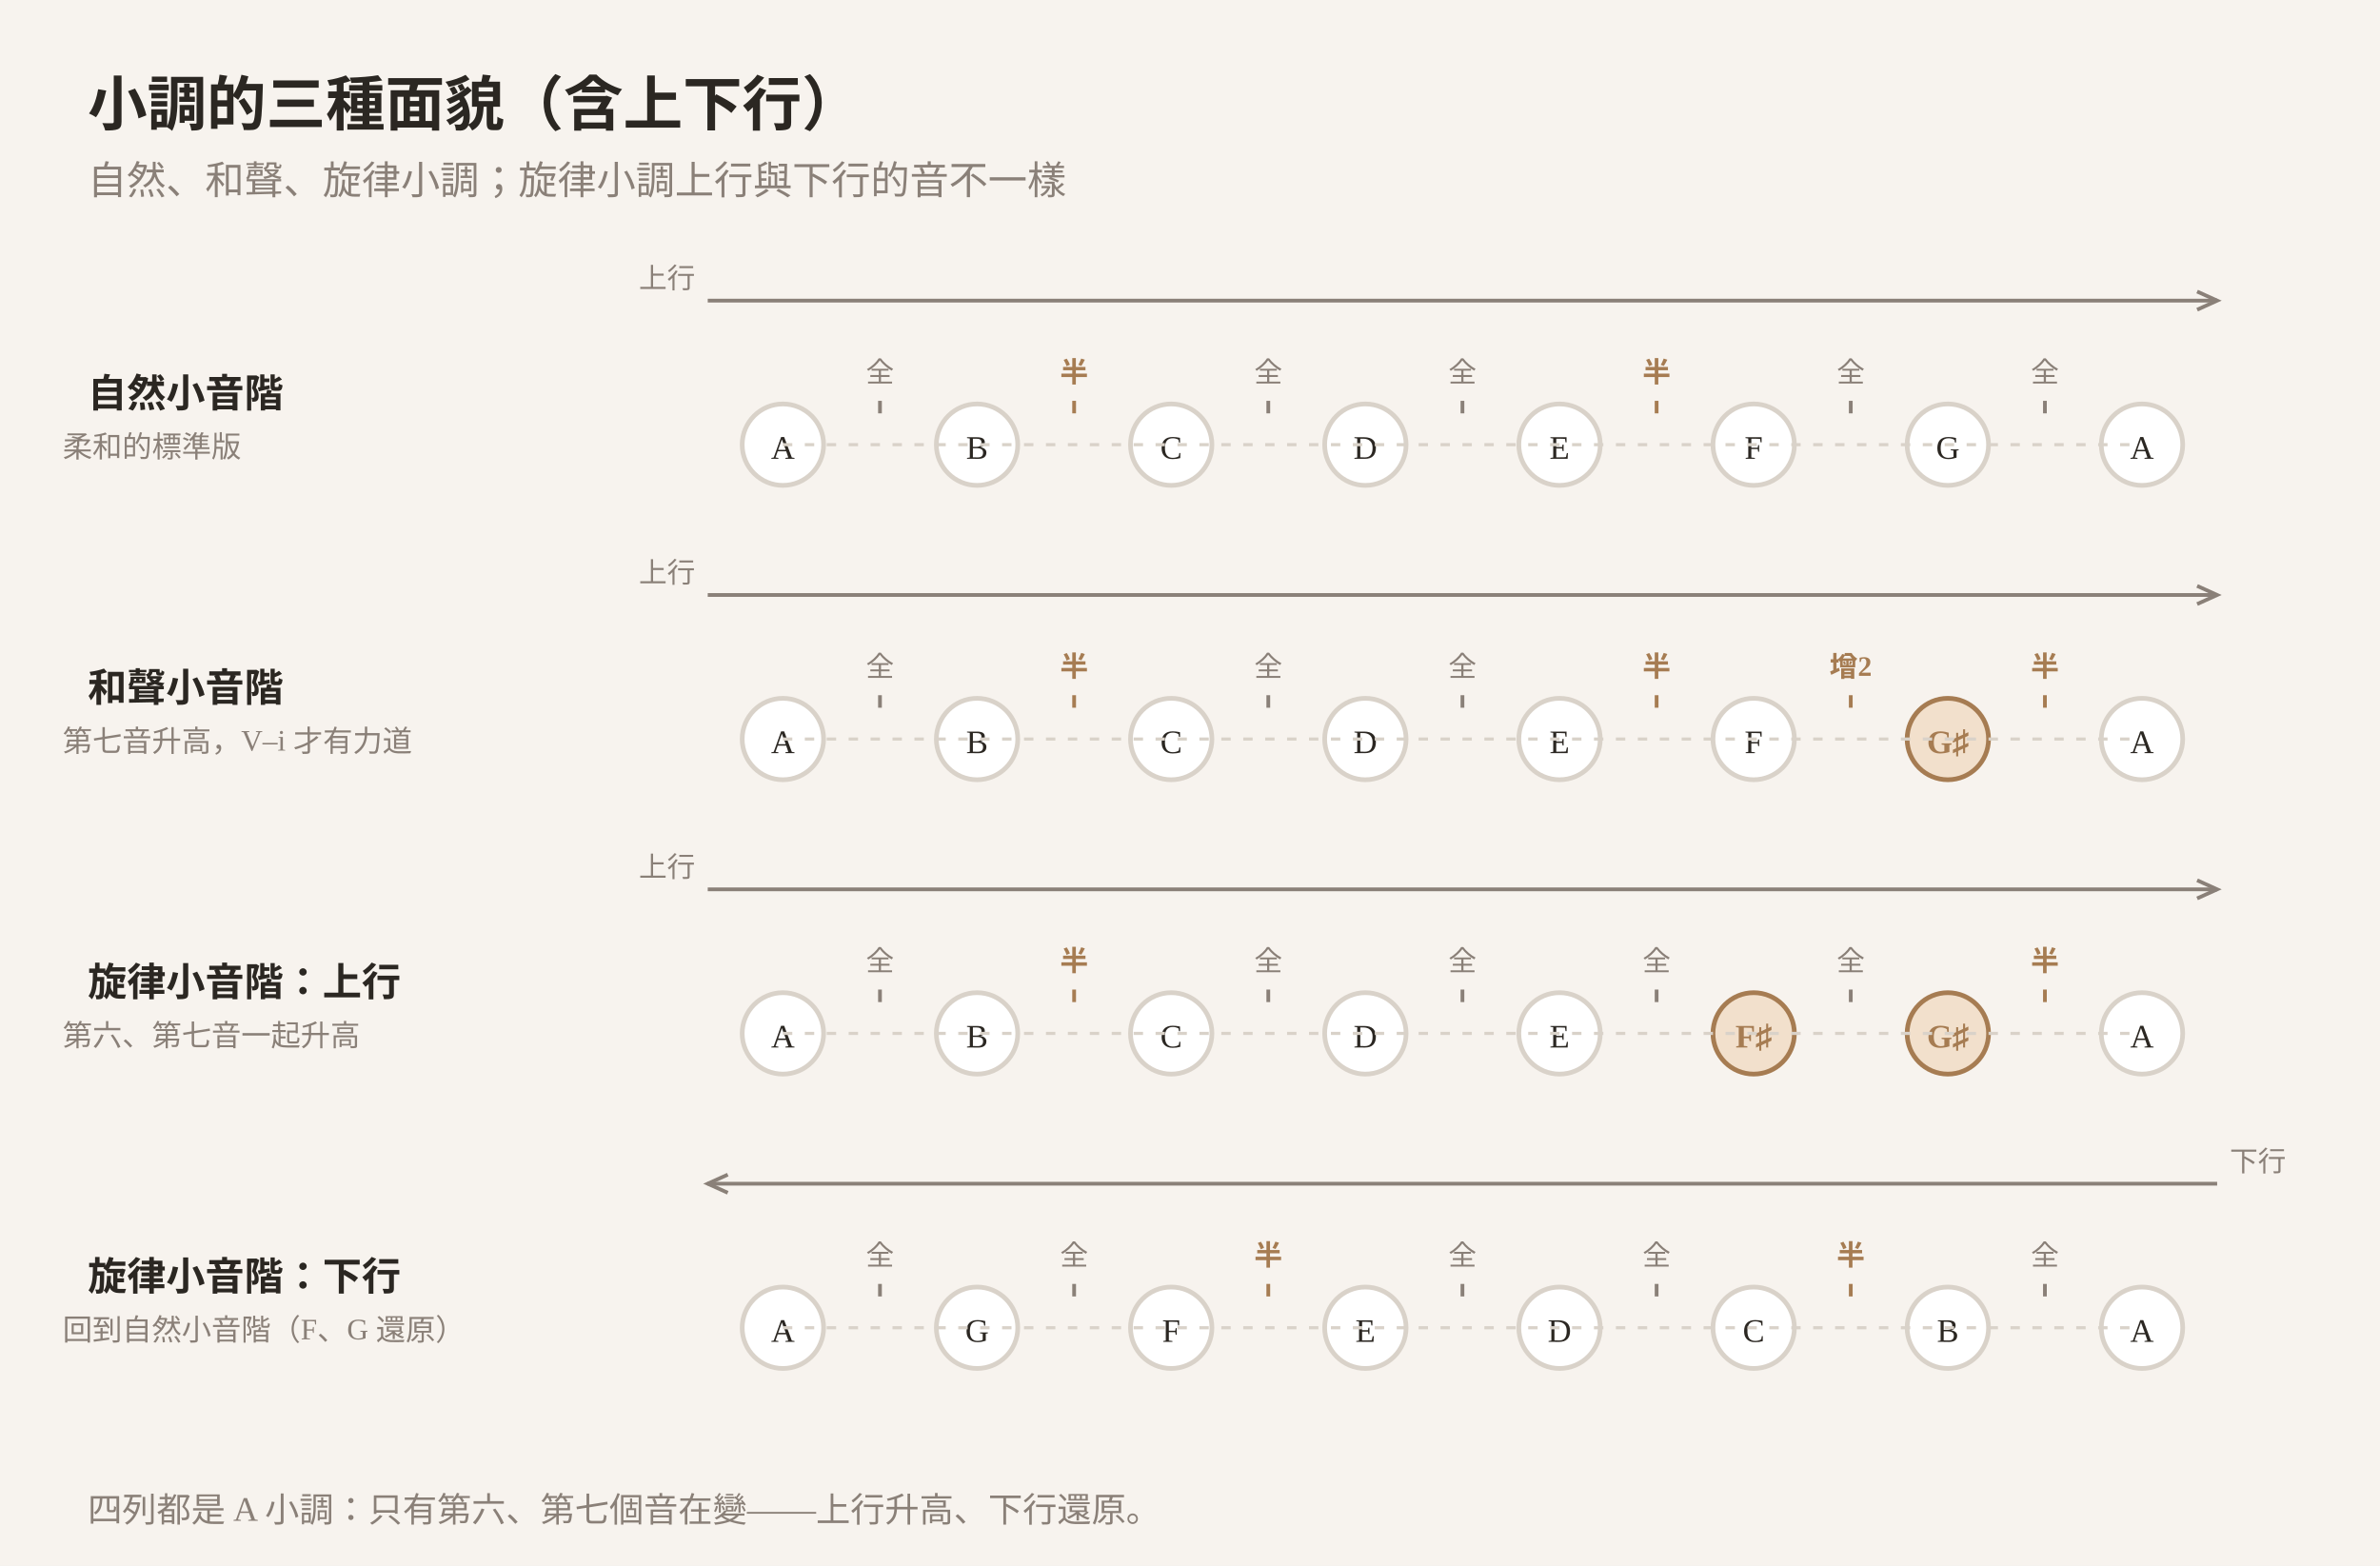
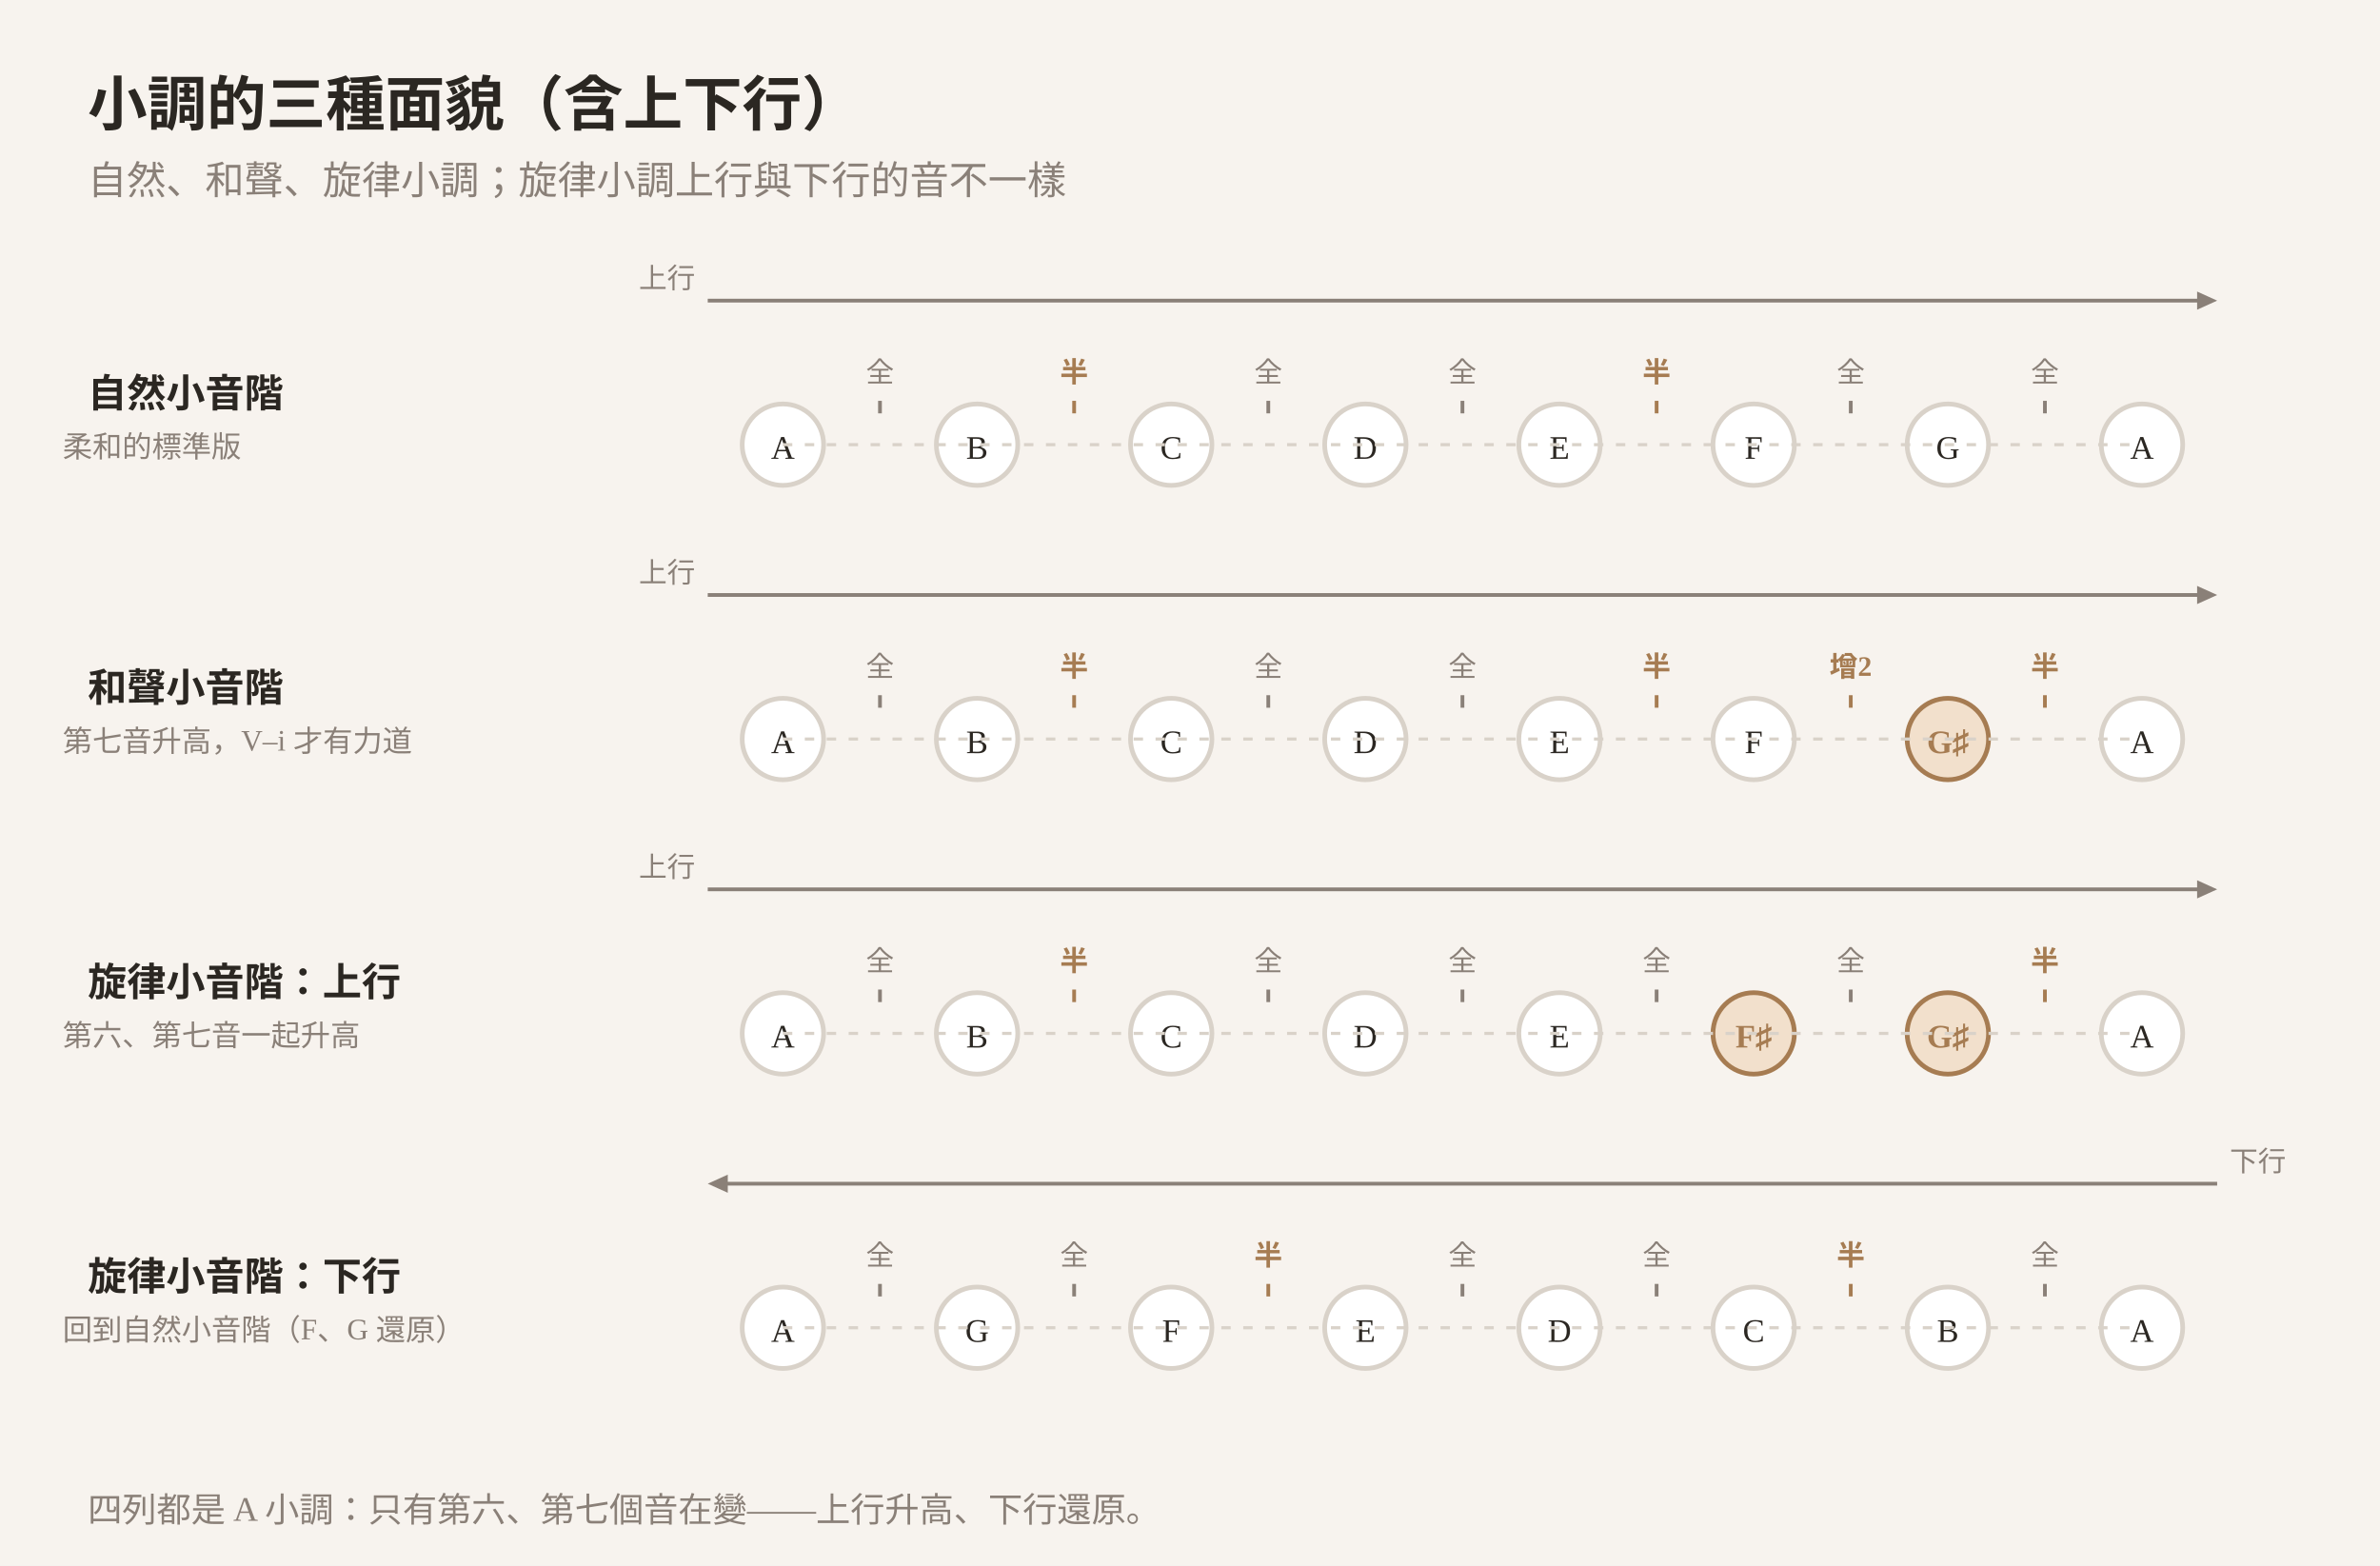
<svg xmlns="http://www.w3.org/2000/svg" viewBox="0 0 760 500" width="100%" role="img" aria-label="小調的三種面貌（含上下行）">
  <rect width="760" height="500" fill="#f7f3ee" />
  <text x="28.0" y="40.0" font-size="19" text-anchor="start" fill="#2b2722" font-weight="700">小調的三種面貌（含上下行）</text>
  <text x="28.0" y="62.0" font-size="12.5" text-anchor="start" fill="#8a8078" font-weight="400">自然、和聲、旋律小調；旋律小調上行與下行的音不一樣</text>
  <text x="28.0" y="130.0" font-size="12.5" text-anchor="start" fill="#2b2722" font-weight="700">自然小音階</text>
  <text x="20.0" y="146.0" font-size="9.5" text-anchor="start" fill="#8a8078" font-weight="400">柔和的標準版</text>
-   <line x1="226.0" y1="96.0" x2="708.0" y2="96.0" stroke="#8a8078" stroke-width="1.2" />
-   <path d="M701.6 98.9 L708.0 96.0 L701.6 93.1" fill="none" stroke="#8a8078" stroke-width="1.2" />
+   <line x1="226.0" y1="96.0" x2="702.4" y2="96.0" stroke="#8a8078" stroke-width="1.2" />
+   <polygon points="708.0,96.0 701.6,98.9 701.6,93.1" fill="#8a8078" />
  <text x="222.0" y="92.0" font-size="9" text-anchor="end" fill="#8a8078" font-weight="400">上行</text>
  <line x1="281.0" y1="128.0" x2="281.0" y2="132.0" stroke="#8a8078" stroke-width="1.2" />
  <text x="281.0" y="122.0" font-size="9" text-anchor="middle" fill="#8a8078" font-weight="400">全</text>
  <circle cx="250.0" cy="142.0" r="13.0" fill="#fff" stroke="#d9d2c9" stroke-width="1.5" />
  <text x="250.0" y="146.5" font-size="10.5" text-anchor="middle" fill="#2b2722" font-weight="400">A</text>
  <line x1="343.0" y1="128.0" x2="343.0" y2="132.0" stroke="#A67C52" stroke-width="1.2" />
  <text x="343.0" y="122.0" font-size="9" text-anchor="middle" fill="#A67C52" font-weight="700">半</text>
  <circle cx="312.0" cy="142.0" r="13.0" fill="#fff" stroke="#d9d2c9" stroke-width="1.5" />
  <text x="312.0" y="146.5" font-size="10.5" text-anchor="middle" fill="#2b2722" font-weight="400">B</text>
  <line x1="405.0" y1="128.0" x2="405.0" y2="132.0" stroke="#8a8078" stroke-width="1.2" />
  <text x="405.0" y="122.0" font-size="9" text-anchor="middle" fill="#8a8078" font-weight="400">全</text>
  <circle cx="374.0" cy="142.0" r="13.0" fill="#fff" stroke="#d9d2c9" stroke-width="1.5" />
  <text x="374.0" y="146.5" font-size="10.5" text-anchor="middle" fill="#2b2722" font-weight="400">C</text>
  <line x1="467.0" y1="128.0" x2="467.0" y2="132.0" stroke="#8a8078" stroke-width="1.2" />
  <text x="467.0" y="122.0" font-size="9" text-anchor="middle" fill="#8a8078" font-weight="400">全</text>
  <circle cx="436.0" cy="142.0" r="13.0" fill="#fff" stroke="#d9d2c9" stroke-width="1.5" />
  <text x="436.0" y="146.5" font-size="10.5" text-anchor="middle" fill="#2b2722" font-weight="400">D</text>
  <line x1="529.0" y1="128.0" x2="529.0" y2="132.0" stroke="#A67C52" stroke-width="1.2" />
  <text x="529.0" y="122.0" font-size="9" text-anchor="middle" fill="#A67C52" font-weight="700">半</text>
  <circle cx="498.0" cy="142.0" r="13.0" fill="#fff" stroke="#d9d2c9" stroke-width="1.5" />
  <text x="498.0" y="146.5" font-size="10.5" text-anchor="middle" fill="#2b2722" font-weight="400">E</text>
  <line x1="591.0" y1="128.0" x2="591.0" y2="132.0" stroke="#8a8078" stroke-width="1.2" />
  <text x="591.0" y="122.0" font-size="9" text-anchor="middle" fill="#8a8078" font-weight="400">全</text>
  <circle cx="560.0" cy="142.0" r="13.0" fill="#fff" stroke="#d9d2c9" stroke-width="1.5" />
  <text x="560.0" y="146.5" font-size="10.5" text-anchor="middle" fill="#2b2722" font-weight="400">F</text>
  <line x1="653.0" y1="128.0" x2="653.0" y2="132.0" stroke="#8a8078" stroke-width="1.2" />
  <text x="653.0" y="122.0" font-size="9" text-anchor="middle" fill="#8a8078" font-weight="400">全</text>
  <circle cx="622.0" cy="142.0" r="13.0" fill="#fff" stroke="#d9d2c9" stroke-width="1.5" />
  <text x="622.0" y="146.5" font-size="10.5" text-anchor="middle" fill="#2b2722" font-weight="400">G</text>
  <circle cx="684.0" cy="142.0" r="13.0" fill="#fff" stroke="#d9d2c9" stroke-width="1.5" />
  <text x="684.0" y="146.5" font-size="10.5" text-anchor="middle" fill="#2b2722" font-weight="400">A</text>
  <line x1="250.0" y1="142.0" x2="684.0" y2="142.0" stroke="#d9d2c9" stroke-width="1" stroke-dasharray="3 4" />
  <text x="28.0" y="224.0" font-size="12.5" text-anchor="start" fill="#2b2722" font-weight="700">和聲小音階</text>
  <text x="20.0" y="240.0" font-size="9.5" text-anchor="start" fill="#8a8078" font-weight="400">第七音升高，V–i 才有力道</text>
-   <line x1="226.0" y1="190.0" x2="708.0" y2="190.0" stroke="#8a8078" stroke-width="1.2" />
-   <path d="M701.6 192.9 L708.0 190.0 L701.6 187.1" fill="none" stroke="#8a8078" stroke-width="1.2" />
+   <line x1="226.0" y1="190.0" x2="702.4" y2="190.0" stroke="#8a8078" stroke-width="1.2" />
+   <polygon points="708.0,190.0 701.6,192.9 701.6,187.1" fill="#8a8078" />
  <text x="222.0" y="186.0" font-size="9" text-anchor="end" fill="#8a8078" font-weight="400">上行</text>
  <line x1="281.0" y1="222.0" x2="281.0" y2="226.0" stroke="#8a8078" stroke-width="1.2" />
  <text x="281.0" y="216.0" font-size="9" text-anchor="middle" fill="#8a8078" font-weight="400">全</text>
  <circle cx="250.0" cy="236.0" r="13.0" fill="#fff" stroke="#d9d2c9" stroke-width="1.5" />
  <text x="250.0" y="240.5" font-size="10.5" text-anchor="middle" fill="#2b2722" font-weight="400">A</text>
  <line x1="343.0" y1="222.0" x2="343.0" y2="226.0" stroke="#A67C52" stroke-width="1.2" />
  <text x="343.0" y="216.0" font-size="9" text-anchor="middle" fill="#A67C52" font-weight="700">半</text>
  <circle cx="312.0" cy="236.0" r="13.0" fill="#fff" stroke="#d9d2c9" stroke-width="1.5" />
  <text x="312.0" y="240.5" font-size="10.5" text-anchor="middle" fill="#2b2722" font-weight="400">B</text>
  <line x1="405.0" y1="222.0" x2="405.0" y2="226.0" stroke="#8a8078" stroke-width="1.2" />
  <text x="405.0" y="216.0" font-size="9" text-anchor="middle" fill="#8a8078" font-weight="400">全</text>
  <circle cx="374.0" cy="236.0" r="13.0" fill="#fff" stroke="#d9d2c9" stroke-width="1.5" />
  <text x="374.0" y="240.5" font-size="10.5" text-anchor="middle" fill="#2b2722" font-weight="400">C</text>
  <line x1="467.0" y1="222.0" x2="467.0" y2="226.0" stroke="#8a8078" stroke-width="1.2" />
  <text x="467.0" y="216.0" font-size="9" text-anchor="middle" fill="#8a8078" font-weight="400">全</text>
  <circle cx="436.0" cy="236.0" r="13.0" fill="#fff" stroke="#d9d2c9" stroke-width="1.5" />
  <text x="436.0" y="240.5" font-size="10.5" text-anchor="middle" fill="#2b2722" font-weight="400">D</text>
  <line x1="529.0" y1="222.0" x2="529.0" y2="226.0" stroke="#A67C52" stroke-width="1.2" />
  <text x="529.0" y="216.0" font-size="9" text-anchor="middle" fill="#A67C52" font-weight="700">半</text>
  <circle cx="498.0" cy="236.0" r="13.0" fill="#fff" stroke="#d9d2c9" stroke-width="1.5" />
  <text x="498.0" y="240.5" font-size="10.5" text-anchor="middle" fill="#2b2722" font-weight="400">E</text>
  <line x1="591.0" y1="222.0" x2="591.0" y2="226.0" stroke="#A67C52" stroke-width="1.2" />
  <text x="591.0" y="216.0" font-size="9" text-anchor="middle" fill="#A67C52" font-weight="700">增2</text>
  <circle cx="560.0" cy="236.0" r="13.0" fill="#fff" stroke="#d9d2c9" stroke-width="1.5" />
  <text x="560.0" y="240.5" font-size="10.5" text-anchor="middle" fill="#2b2722" font-weight="400">F</text>
  <line x1="653.0" y1="222.0" x2="653.0" y2="226.0" stroke="#A67C52" stroke-width="1.2" />
  <text x="653.0" y="216.0" font-size="9" text-anchor="middle" fill="#A67C52" font-weight="700">半</text>
  <circle cx="622.0" cy="236.0" r="13.0" fill="#f2e0cc" stroke="#A67C52" stroke-width="1.5" />
  <text x="622.0" y="240.5" font-size="10.5" text-anchor="middle" fill="#A67C52" font-weight="700">G♯</text>
  <circle cx="684.0" cy="236.0" r="13.0" fill="#fff" stroke="#d9d2c9" stroke-width="1.5" />
  <text x="684.0" y="240.5" font-size="10.5" text-anchor="middle" fill="#2b2722" font-weight="400">A</text>
  <line x1="250.0" y1="236.0" x2="684.0" y2="236.0" stroke="#d9d2c9" stroke-width="1" stroke-dasharray="3 4" />
  <text x="28.0" y="318.0" font-size="12.5" text-anchor="start" fill="#2b2722" font-weight="700">旋律小音階：上行</text>
  <text x="20.0" y="334.0" font-size="9.5" text-anchor="start" fill="#8a8078" font-weight="400">第六、第七音一起升高</text>
-   <line x1="226.0" y1="284.0" x2="708.0" y2="284.0" stroke="#8a8078" stroke-width="1.2" />
-   <path d="M701.6 286.9 L708.0 284.0 L701.6 281.1" fill="none" stroke="#8a8078" stroke-width="1.2" />
+   <line x1="226.0" y1="284.0" x2="702.4" y2="284.0" stroke="#8a8078" stroke-width="1.2" />
+   <polygon points="708.0,284.0 701.6,286.9 701.6,281.1" fill="#8a8078" />
  <text x="222.0" y="280.0" font-size="9" text-anchor="end" fill="#8a8078" font-weight="400">上行</text>
  <line x1="281.0" y1="316.0" x2="281.0" y2="320.0" stroke="#8a8078" stroke-width="1.2" />
  <text x="281.0" y="310.0" font-size="9" text-anchor="middle" fill="#8a8078" font-weight="400">全</text>
  <circle cx="250.0" cy="330.0" r="13.0" fill="#fff" stroke="#d9d2c9" stroke-width="1.5" />
  <text x="250.0" y="334.5" font-size="10.5" text-anchor="middle" fill="#2b2722" font-weight="400">A</text>
  <line x1="343.0" y1="316.0" x2="343.0" y2="320.0" stroke="#A67C52" stroke-width="1.2" />
  <text x="343.0" y="310.0" font-size="9" text-anchor="middle" fill="#A67C52" font-weight="700">半</text>
  <circle cx="312.0" cy="330.0" r="13.0" fill="#fff" stroke="#d9d2c9" stroke-width="1.5" />
  <text x="312.0" y="334.5" font-size="10.5" text-anchor="middle" fill="#2b2722" font-weight="400">B</text>
  <line x1="405.0" y1="316.0" x2="405.0" y2="320.0" stroke="#8a8078" stroke-width="1.2" />
  <text x="405.0" y="310.0" font-size="9" text-anchor="middle" fill="#8a8078" font-weight="400">全</text>
  <circle cx="374.0" cy="330.0" r="13.0" fill="#fff" stroke="#d9d2c9" stroke-width="1.5" />
  <text x="374.0" y="334.5" font-size="10.5" text-anchor="middle" fill="#2b2722" font-weight="400">C</text>
  <line x1="467.0" y1="316.0" x2="467.0" y2="320.0" stroke="#8a8078" stroke-width="1.2" />
  <text x="467.0" y="310.0" font-size="9" text-anchor="middle" fill="#8a8078" font-weight="400">全</text>
  <circle cx="436.0" cy="330.0" r="13.0" fill="#fff" stroke="#d9d2c9" stroke-width="1.5" />
  <text x="436.0" y="334.5" font-size="10.5" text-anchor="middle" fill="#2b2722" font-weight="400">D</text>
  <line x1="529.0" y1="316.0" x2="529.0" y2="320.0" stroke="#8a8078" stroke-width="1.2" />
  <text x="529.0" y="310.0" font-size="9" text-anchor="middle" fill="#8a8078" font-weight="400">全</text>
  <circle cx="498.0" cy="330.0" r="13.0" fill="#fff" stroke="#d9d2c9" stroke-width="1.5" />
  <text x="498.0" y="334.5" font-size="10.5" text-anchor="middle" fill="#2b2722" font-weight="400">E</text>
  <line x1="591.0" y1="316.0" x2="591.0" y2="320.0" stroke="#8a8078" stroke-width="1.2" />
  <text x="591.0" y="310.0" font-size="9" text-anchor="middle" fill="#8a8078" font-weight="400">全</text>
  <circle cx="560.0" cy="330.0" r="13.0" fill="#f2e0cc" stroke="#A67C52" stroke-width="1.5" />
  <text x="560.0" y="334.5" font-size="10.5" text-anchor="middle" fill="#A67C52" font-weight="700">F♯</text>
  <line x1="653.0" y1="316.0" x2="653.0" y2="320.0" stroke="#A67C52" stroke-width="1.2" />
  <text x="653.0" y="310.0" font-size="9" text-anchor="middle" fill="#A67C52" font-weight="700">半</text>
  <circle cx="622.0" cy="330.0" r="13.0" fill="#f2e0cc" stroke="#A67C52" stroke-width="1.5" />
  <text x="622.0" y="334.5" font-size="10.5" text-anchor="middle" fill="#A67C52" font-weight="700">G♯</text>
  <circle cx="684.0" cy="330.0" r="13.0" fill="#fff" stroke="#d9d2c9" stroke-width="1.5" />
  <text x="684.0" y="334.5" font-size="10.5" text-anchor="middle" fill="#2b2722" font-weight="400">A</text>
  <line x1="250.0" y1="330.0" x2="684.0" y2="330.0" stroke="#d9d2c9" stroke-width="1" stroke-dasharray="3 4" />
  <text x="28.0" y="412.0" font-size="12.5" text-anchor="start" fill="#2b2722" font-weight="700">旋律小音階：下行</text>
  <text x="20.0" y="428.0" font-size="9.5" text-anchor="start" fill="#8a8078" font-weight="400">回到自然小音階（F、G 還原）</text>
-   <line x1="708.0" y1="378.0" x2="226.0" y2="378.0" stroke="#8a8078" stroke-width="1.2" />
-   <path d="M232.4 375.1 L226.0 378.0 L232.4 380.9" fill="none" stroke="#8a8078" stroke-width="1.2" />
+   <line x1="708.0" y1="378.0" x2="231.6" y2="378.0" stroke="#8a8078" stroke-width="1.2" />
+   <polygon points="226.0,378.0 232.4,375.1 232.4,380.9" fill="#8a8078" />
  <text x="712.0" y="374.0" font-size="9" text-anchor="start" fill="#8a8078" font-weight="400">下行</text>
  <line x1="281.0" y1="410.0" x2="281.0" y2="414.0" stroke="#8a8078" stroke-width="1.2" />
  <text x="281.0" y="404.0" font-size="9" text-anchor="middle" fill="#8a8078" font-weight="400">全</text>
  <circle cx="250.0" cy="424.0" r="13.0" fill="#fff" stroke="#d9d2c9" stroke-width="1.5" />
  <text x="250.0" y="428.5" font-size="10.5" text-anchor="middle" fill="#2b2722" font-weight="400">A</text>
  <line x1="343.0" y1="410.0" x2="343.0" y2="414.0" stroke="#8a8078" stroke-width="1.2" />
  <text x="343.0" y="404.0" font-size="9" text-anchor="middle" fill="#8a8078" font-weight="400">全</text>
  <circle cx="312.0" cy="424.0" r="13.0" fill="#fff" stroke="#d9d2c9" stroke-width="1.5" />
  <text x="312.0" y="428.5" font-size="10.5" text-anchor="middle" fill="#2b2722" font-weight="400">G</text>
  <line x1="405.0" y1="410.0" x2="405.0" y2="414.0" stroke="#A67C52" stroke-width="1.2" />
  <text x="405.0" y="404.0" font-size="9" text-anchor="middle" fill="#A67C52" font-weight="700">半</text>
  <circle cx="374.0" cy="424.0" r="13.0" fill="#fff" stroke="#d9d2c9" stroke-width="1.5" />
  <text x="374.0" y="428.5" font-size="10.5" text-anchor="middle" fill="#2b2722" font-weight="400">F</text>
  <line x1="467.0" y1="410.0" x2="467.0" y2="414.0" stroke="#8a8078" stroke-width="1.2" />
  <text x="467.0" y="404.0" font-size="9" text-anchor="middle" fill="#8a8078" font-weight="400">全</text>
  <circle cx="436.0" cy="424.0" r="13.0" fill="#fff" stroke="#d9d2c9" stroke-width="1.5" />
  <text x="436.0" y="428.5" font-size="10.5" text-anchor="middle" fill="#2b2722" font-weight="400">E</text>
  <line x1="529.0" y1="410.0" x2="529.0" y2="414.0" stroke="#8a8078" stroke-width="1.2" />
  <text x="529.0" y="404.0" font-size="9" text-anchor="middle" fill="#8a8078" font-weight="400">全</text>
  <circle cx="498.0" cy="424.0" r="13.0" fill="#fff" stroke="#d9d2c9" stroke-width="1.5" />
  <text x="498.0" y="428.5" font-size="10.5" text-anchor="middle" fill="#2b2722" font-weight="400">D</text>
  <line x1="591.0" y1="410.0" x2="591.0" y2="414.0" stroke="#A67C52" stroke-width="1.2" />
  <text x="591.0" y="404.0" font-size="9" text-anchor="middle" fill="#A67C52" font-weight="700">半</text>
  <circle cx="560.0" cy="424.0" r="13.0" fill="#fff" stroke="#d9d2c9" stroke-width="1.5" />
  <text x="560.0" y="428.5" font-size="10.5" text-anchor="middle" fill="#2b2722" font-weight="400">C</text>
  <line x1="653.0" y1="410.0" x2="653.0" y2="414.0" stroke="#8a8078" stroke-width="1.2" />
  <text x="653.0" y="404.0" font-size="9" text-anchor="middle" fill="#8a8078" font-weight="400">全</text>
  <circle cx="622.0" cy="424.0" r="13.0" fill="#fff" stroke="#d9d2c9" stroke-width="1.5" />
  <text x="622.0" y="428.5" font-size="10.5" text-anchor="middle" fill="#2b2722" font-weight="400">B</text>
  <circle cx="684.0" cy="424.0" r="13.0" fill="#fff" stroke="#d9d2c9" stroke-width="1.5" />
  <text x="684.0" y="428.5" font-size="10.5" text-anchor="middle" fill="#2b2722" font-weight="400">A</text>
  <line x1="250.0" y1="424.0" x2="684.0" y2="424.0" stroke="#d9d2c9" stroke-width="1" stroke-dasharray="3 4" />
  <text x="28.0" y="486.0" font-size="11" text-anchor="start" fill="#8a8078" font-weight="400">四列都是 A 小調：只有第六、第七個音在變——上行升高、下行還原。</text>
</svg>
